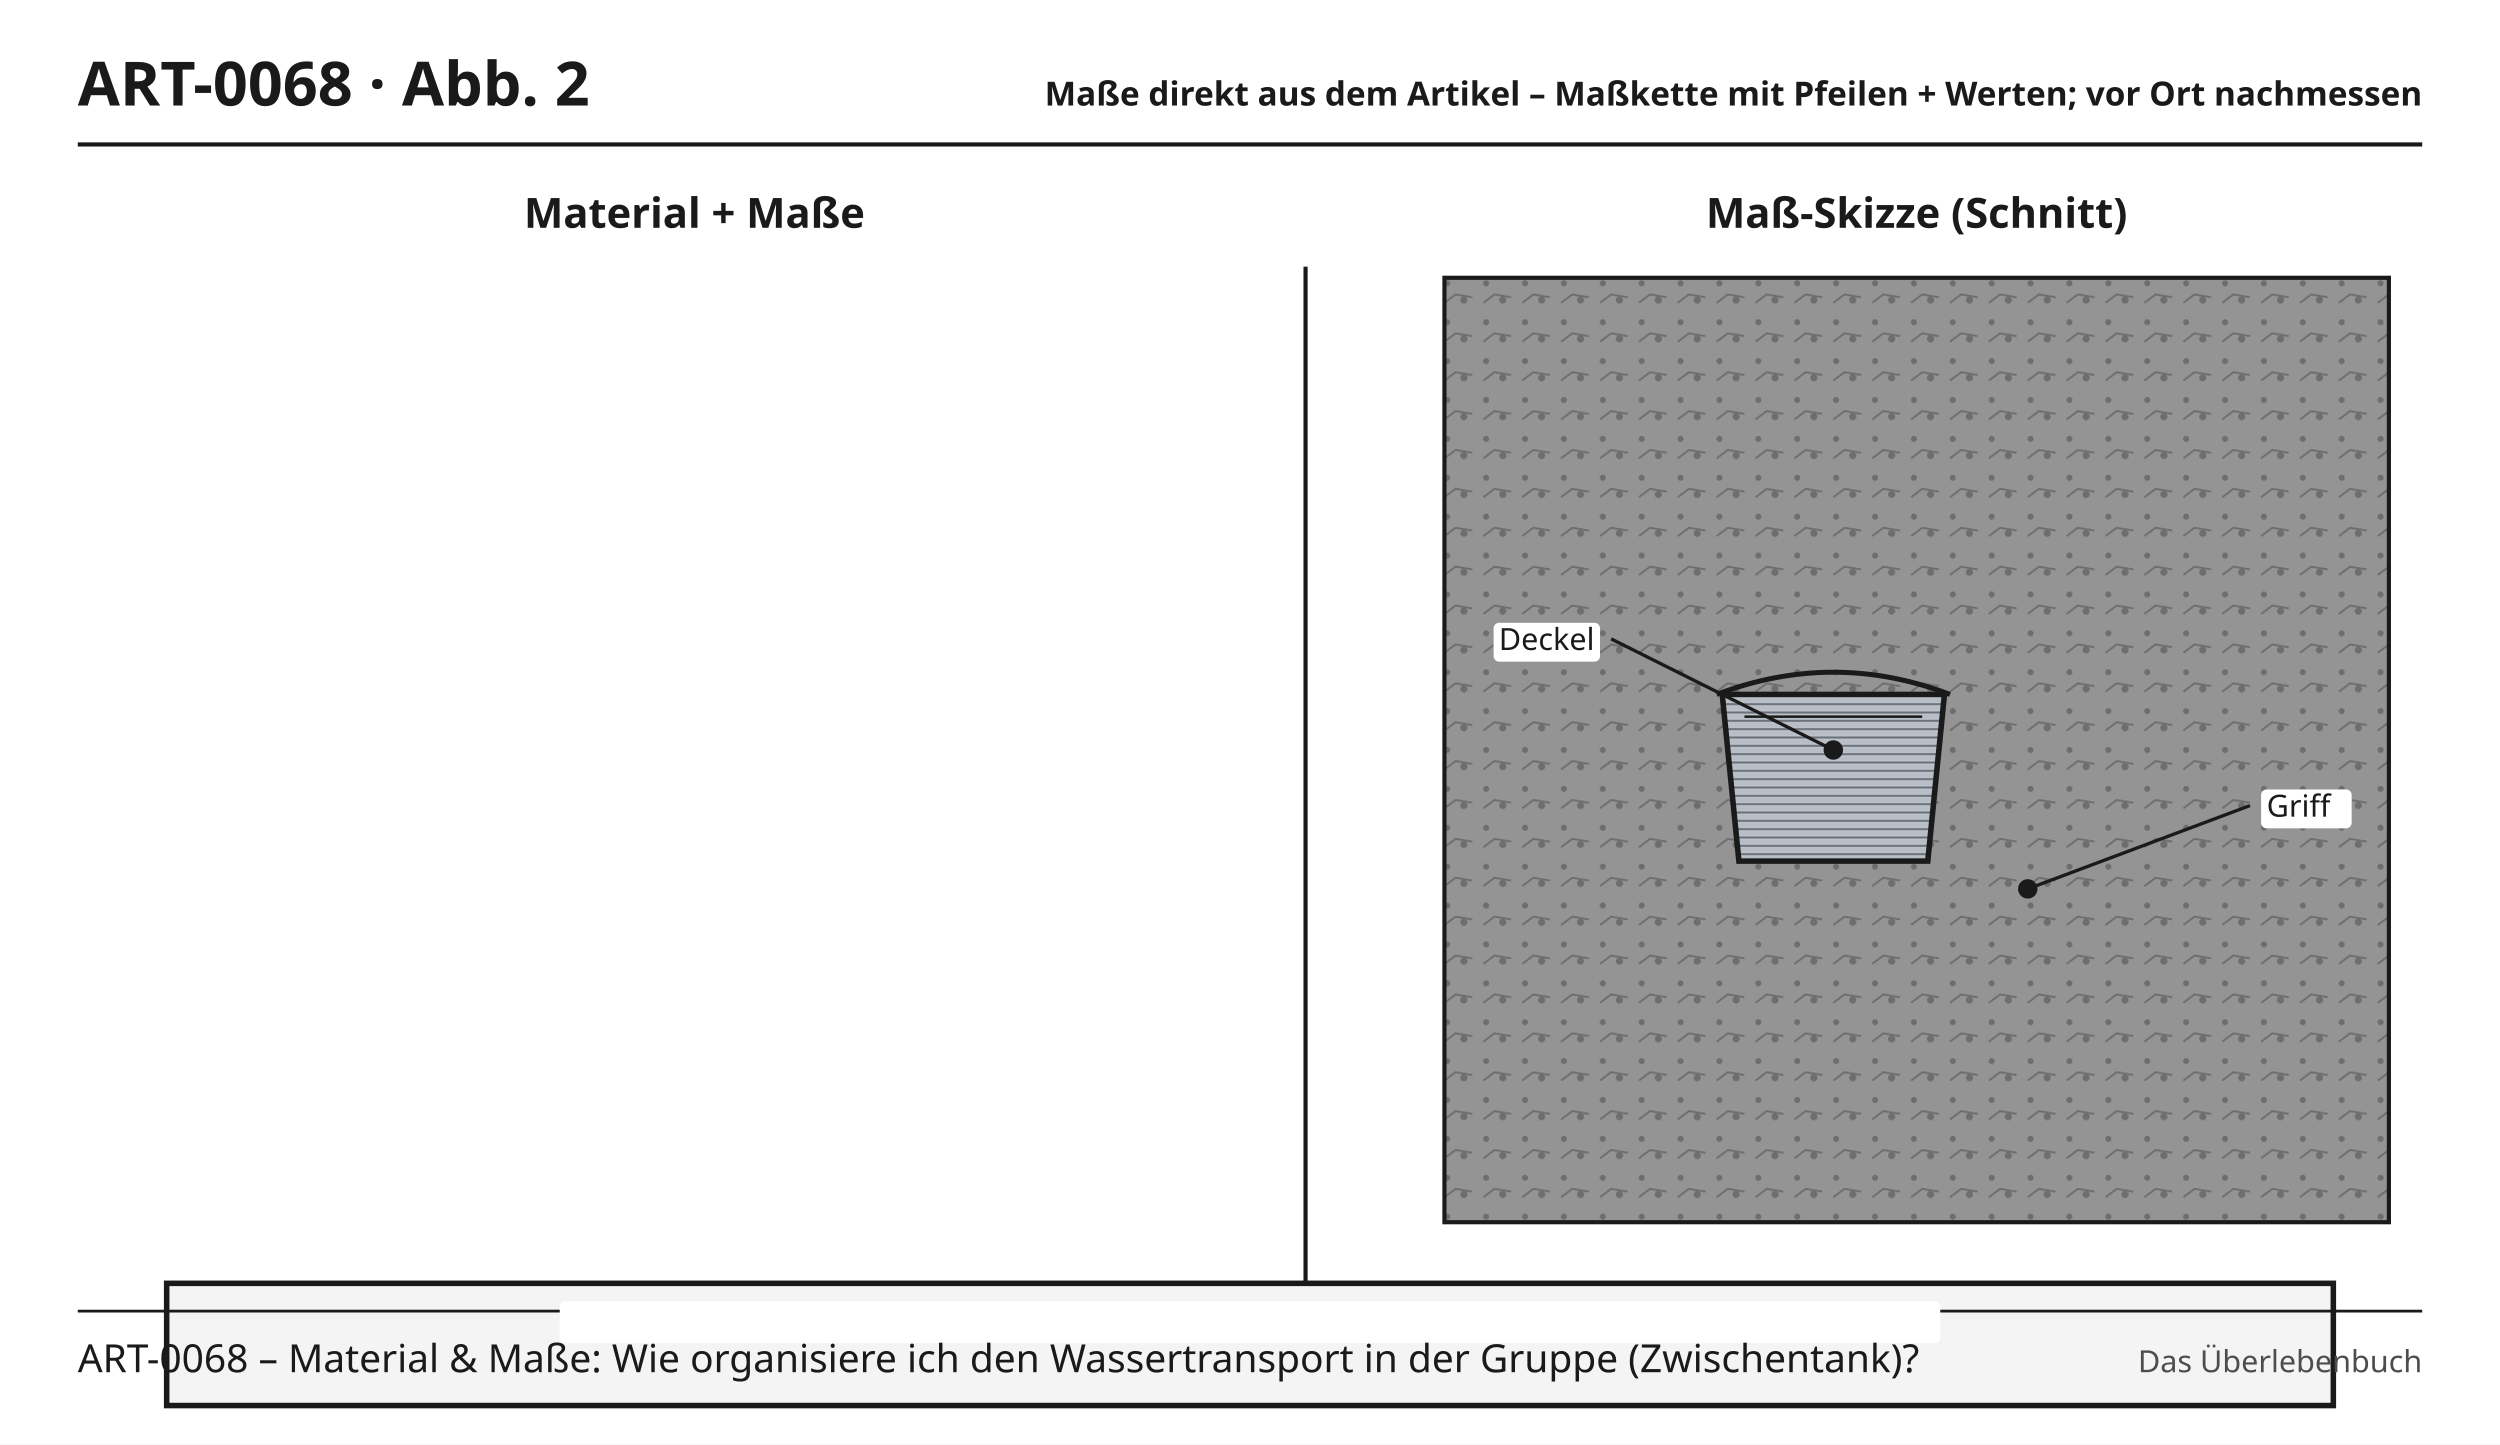
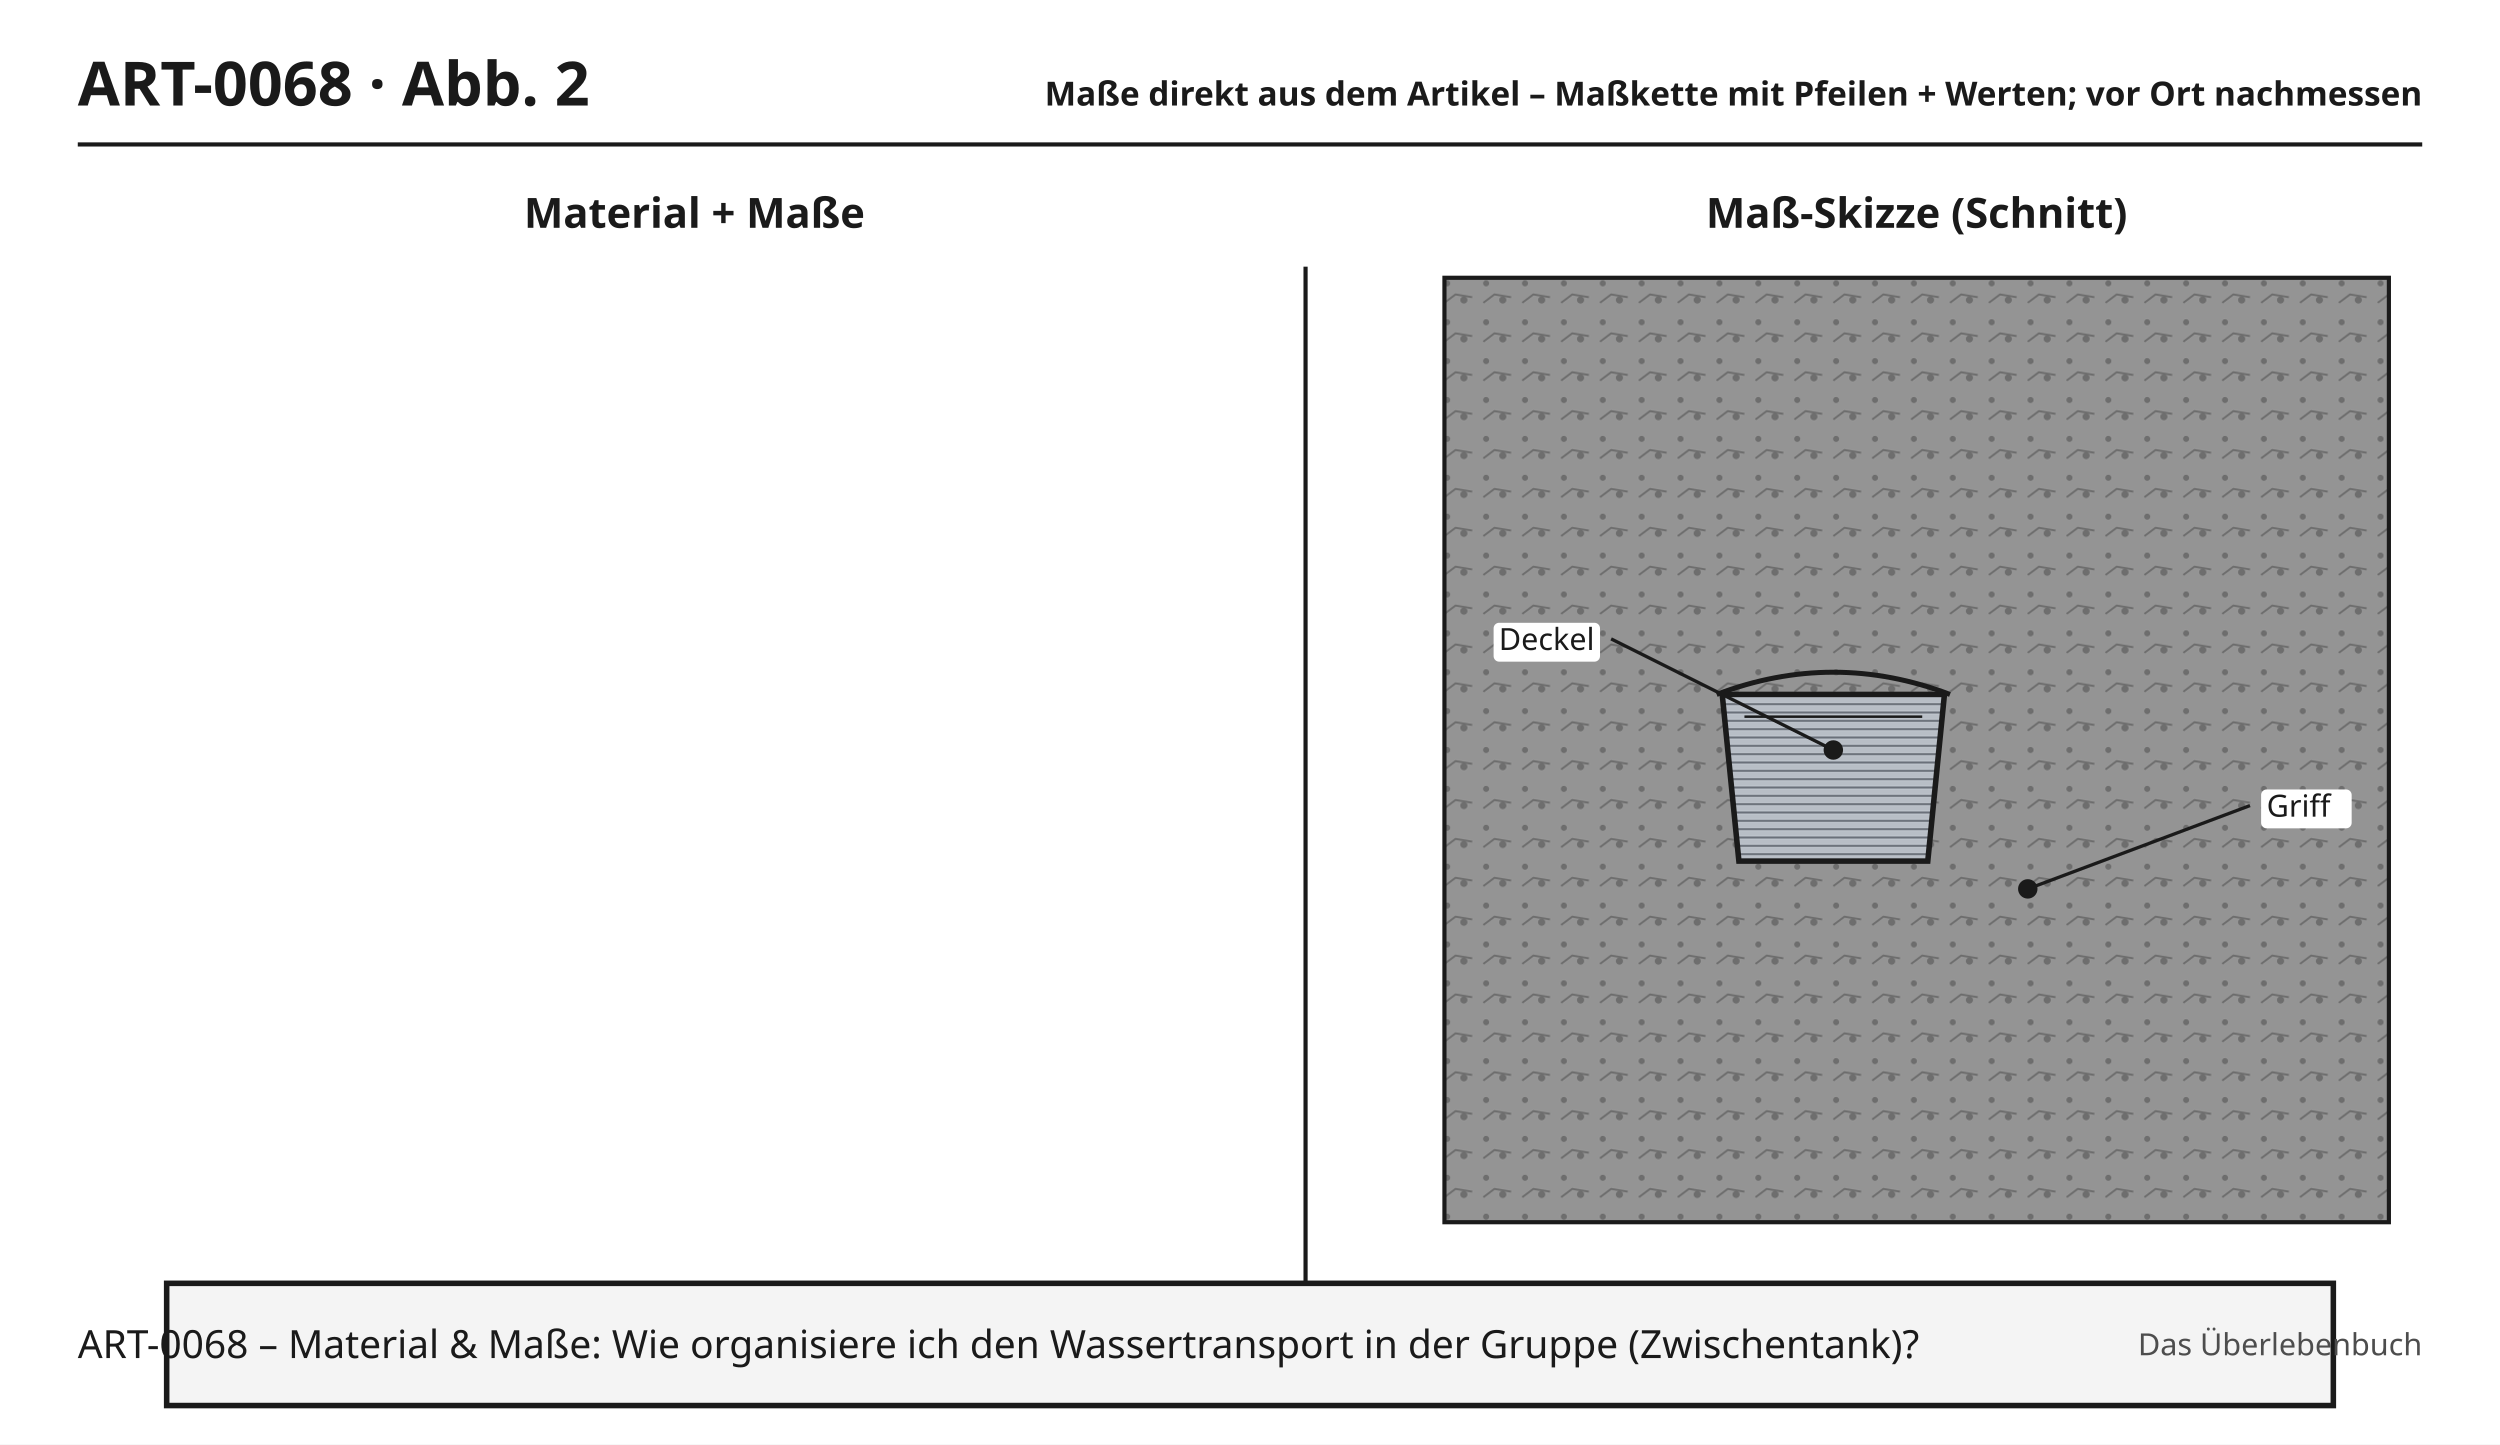
<svg xmlns="http://www.w3.org/2000/svg" viewBox="0 0 900 520" role="img" aria-label="ART-0068 · Abb. 2 – ART-0068 – Material &amp; Maße: Wie organisiere ich den Wassertransport in der Gruppe (Zwischentank)?">
  <defs>
    <marker id="ah" markerWidth="10" markerHeight="8" refX="9" refY="4" orient="auto">
      <path d="M0 0 L10 4 L0 8 z" fill="#1a1a1a" />
    </marker>
    <marker id="ahs" markerWidth="10" markerHeight="8" refX="1" refY="4" orient="auto">
      <path d="M10 0 L0 4 L10 8 z" fill="#1a1a1a" />
    </marker>
    <pattern id="hatch" width="8" height="8" patternTransform="rotate(45)" patternUnits="userSpaceOnUse">
      <line x1="0" y1="0" x2="0" y2="8" stroke="#6e6e6e" stroke-width="1.6" />
    </pattern>
    <pattern id="cross" width="8" height="8" patternUnits="userSpaceOnUse">
      <path d="M0 0 L8 8 M8 0 L0 8" stroke="#8a8a8a" stroke-width="1" />
    </pattern>
    <pattern id="dots" width="7" height="7" patternUnits="userSpaceOnUse">
      <circle cx="2" cy="2" r="1.4" fill="#6e6e6e" />
    </pattern>
    <pattern id="wtr" width="24" height="12" patternUnits="userSpaceOnUse">
      <rect width="24" height="12" fill="#6b97bd" />
      <path d="M0 8 q 6 -5 12 0 t 12 0" fill="none" stroke="#3f6f96" stroke-width="1.4" />
    </pattern>
    <pattern id="wood" width="26" height="10" patternUnits="userSpaceOnUse">
      <rect width="26" height="10" fill="#c19a6b" />
      <path d="M0 3 q 6 -2 13 0 t 13 0 M0 7 q 7 2 13 0 t 13 0" fill="none" stroke="#7a5a3a" stroke-width="0.9" />
    </pattern>
    <pattern id="grass" width="12" height="12" patternUnits="userSpaceOnUse">
      <rect width="12" height="12" fill="#b5d1a0" />
      <path d="M2 12 L4 4 M6 12 L7 2 M10 12 L9 6" stroke="#6e6e6e" stroke-width="0.9" />
    </pattern>
    <pattern id="fabric" width="6" height="6" patternUnits="userSpaceOnUse">
      <rect width="6" height="6" fill="#e2e2e2" />
      <path d="M0 0 L6 6 M6 0 L0 6" stroke="#8a8a8a" stroke-width="0.7" />
    </pattern>
    <pattern id="metal" width="20" height="6" patternUnits="userSpaceOnUse">
      <rect width="20" height="6" fill="#b8bec6" />
      <path d="M0 1.5 h20 M0 4.5 h20" stroke="#6e747e" stroke-width="0.7" />
    </pattern>
    <pattern id="stone" width="14" height="14" patternUnits="userSpaceOnUse">
      <rect width="14" height="14" fill="#949494" />
      <circle cx="3" cy="4" r="1.1" fill="#6e6e6e" />
      <circle cx="9" cy="10" r="1.3" fill="#6e6e6e" />
      <path d="M2 11 L6 8 L12 9" stroke="#6e6e6e" stroke-width="0.7" fill="none" />
    </pattern>
  </defs>
  <rect x="0" y="0" width="900" height="520" fill="#ffffff" />
  <line x1="28" y1="52" x2="872" y2="52" stroke="#1a1a1a" stroke-width="1.5" />
  <line x1="470" y1="96" x2="470" y2="470" stroke="#1a1a1a" stroke-width="1.5" />
  <rect x="520" y="100" width="340" height="340" fill="url(#stone)" stroke="#1a1a1a" stroke-width="1.5" />
  <path d="M620 250 L700 250 L694 310 L626 310 Z" fill="url(#metal)" stroke="#1a1a1a" stroke-width="2" />
  <path d="M618 250 Q 660 234 702 250" fill="none" stroke="#1a1a1a" stroke-width="1.8" />
  <line x1="628" y1="258" x2="692" y2="258" stroke="#1a1a1a" stroke-width="0.9" />
  <circle cx="660" cy="270" r="3.5" fill="#1a1a1a" stroke="none" />
  <line x1="660" y1="270" x2="580" y2="230" stroke="#1a1a1a" stroke-width="1.2" />
  <circle cx="730" cy="320" r="3.5" fill="#1a1a1a" stroke="none" />
  <line x1="730" y1="320" x2="810" y2="290" stroke="#1a1a1a" stroke-width="1.2" />
  <rect x="60" y="462" width="780" height="44" fill="#f4f4f4" stroke="#1a1a1a" stroke-width="2" />
-   <line x1="28" y1="472" x2="872" y2="472" stroke="#1a1a1a" stroke-width="1" />
  <text x="28" y="38" font-family="sans-serif" font-size="22" text-anchor="start" font-weight="bold" fill="#1a1a1a">ART-0068 · Abb. 2</text>
  <text x="250" y="82" font-family="sans-serif" font-size="15" text-anchor="middle" font-weight="bold" fill="#1a1a1a">Material + Maße</text>
  <text x="690" y="82" font-family="sans-serif" font-size="15" text-anchor="middle" font-weight="bold" fill="#1a1a1a">Maß-Skizze (Schnitt)</text>
  <rect x="537.7" y="224.2" width="38.3" height="14.0" fill="#ffffff" rx="2" data-halo="1" />
  <text x="574" y="234" font-family="sans-serif" font-size="11" text-anchor="end" font-weight="normal" fill="#1a1a1a">Deckel</text>
  <rect x="814.0" y="284.2" width="32.6" height="14.0" fill="#ffffff" rx="2" data-halo="1" />
  <text x="816" y="294" font-family="sans-serif" font-size="11" text-anchor="start" font-weight="normal" fill="#1a1a1a">Griff</text>
-   <rect x="201.5" y="468.5" width="497.0" height="15.0" fill="#ffffff" rx="2" data-halo="1" />
  <text x="872" y="38" font-family="sans-serif" font-size="12" text-anchor="end" font-weight="bold" fill="#1a1a1a">Maße direkt aus dem Artikel – Maßkette mit Pfeilen + Werten; vor Ort nachmessen</text>
-   <text x="28" y="494" font-family="sans-serif" font-size="14" text-anchor="start" font-weight="normal" fill="#1a1a1a">ART-0068 – Material &amp; Maße: Wie organisiere ich den Wassertransport in der Gruppe (Zwischentank)?</text>
-   <text x="872" y="494" font-family="sans-serif" font-size="11" text-anchor="end" font-weight="normal" fill="#4d4d4d">Das Überlebenbuch</text>
+   <text x="28" y="488.9" font-family="sans-serif" font-size="14" text-anchor="start" font-weight="normal" fill="#1a1a1a">ART-0068 – Material &amp; Maße: Wie organisiere ich den Wassertransport in der Gruppe (Zwischentank)?</text>
+   <text x="872" y="487.9" font-family="sans-serif" font-size="11" text-anchor="end" font-weight="normal" fill="#4d4d4d">Das Überlebenbuch</text>
</svg>
